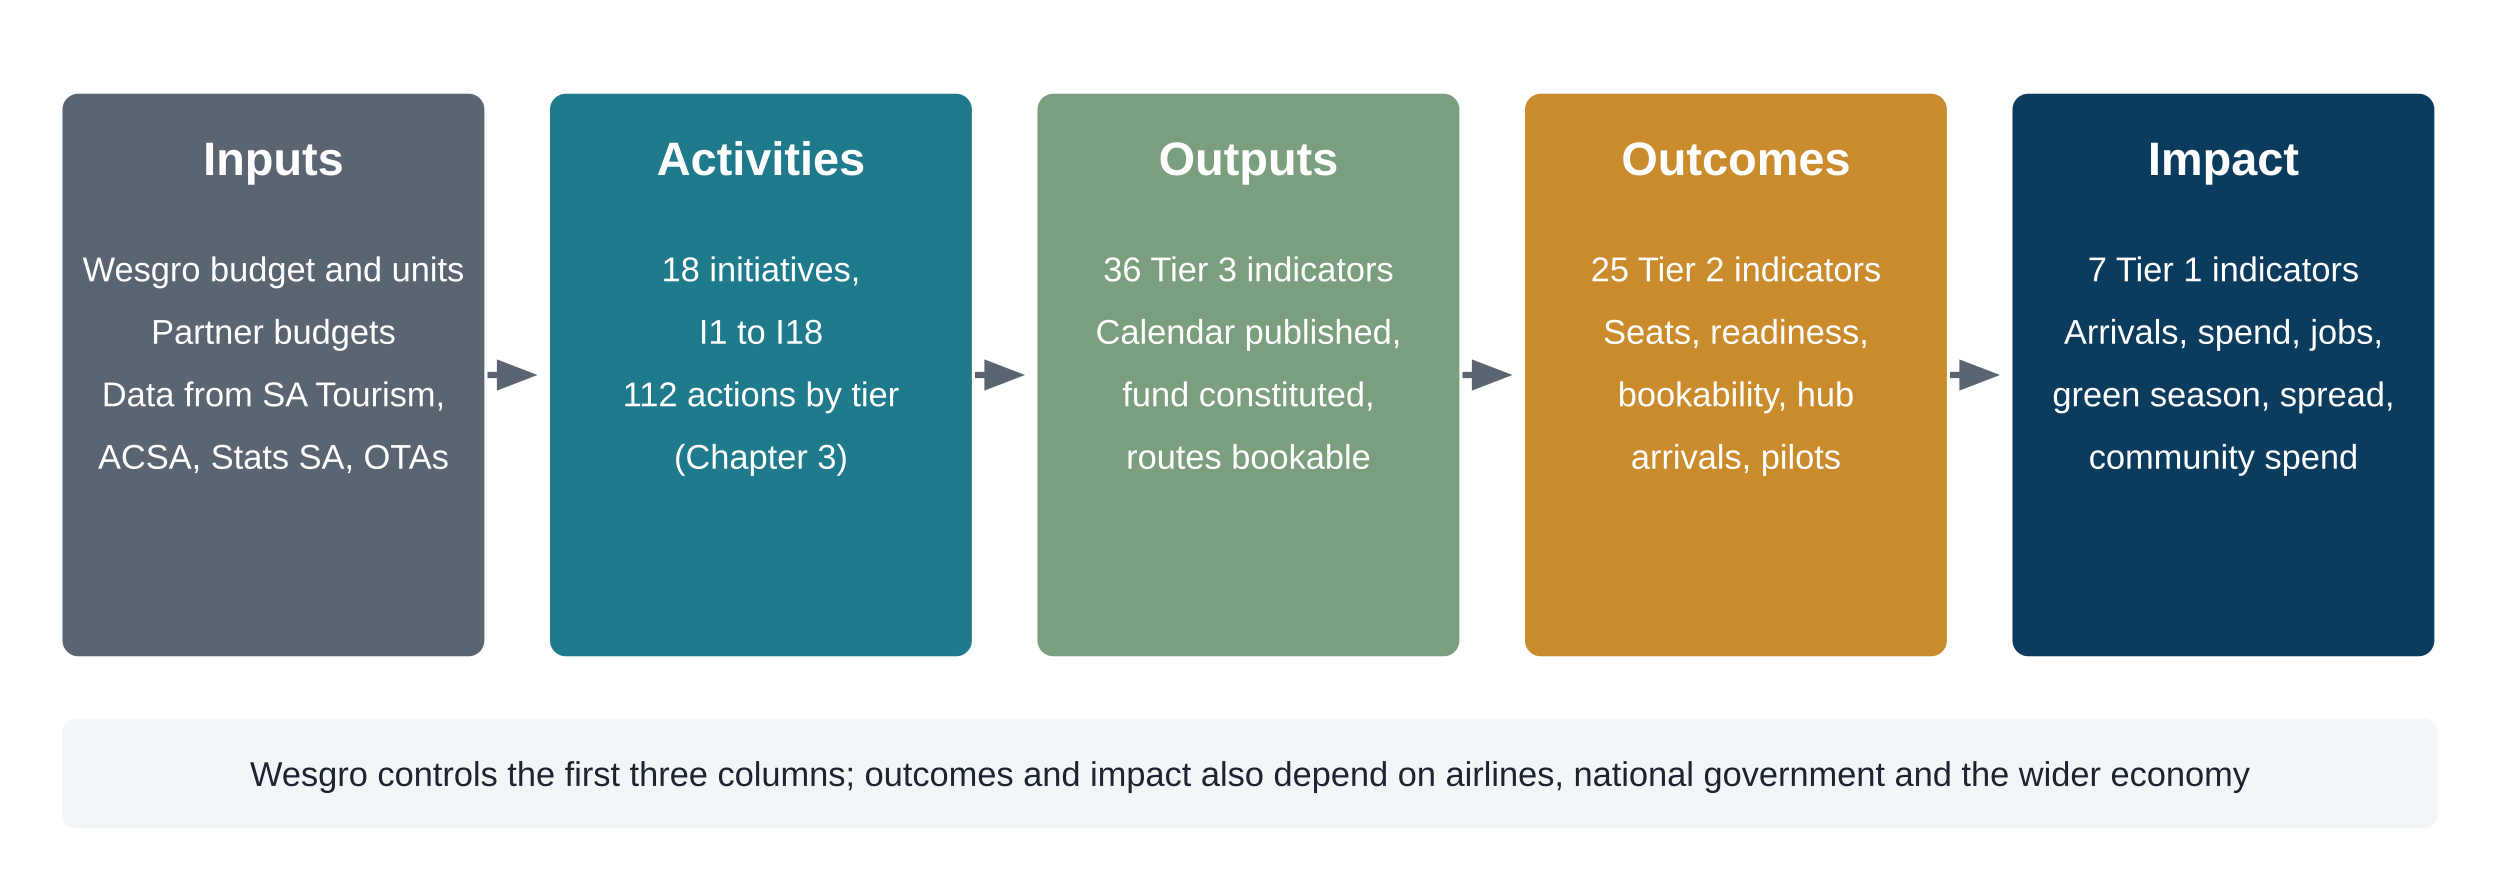
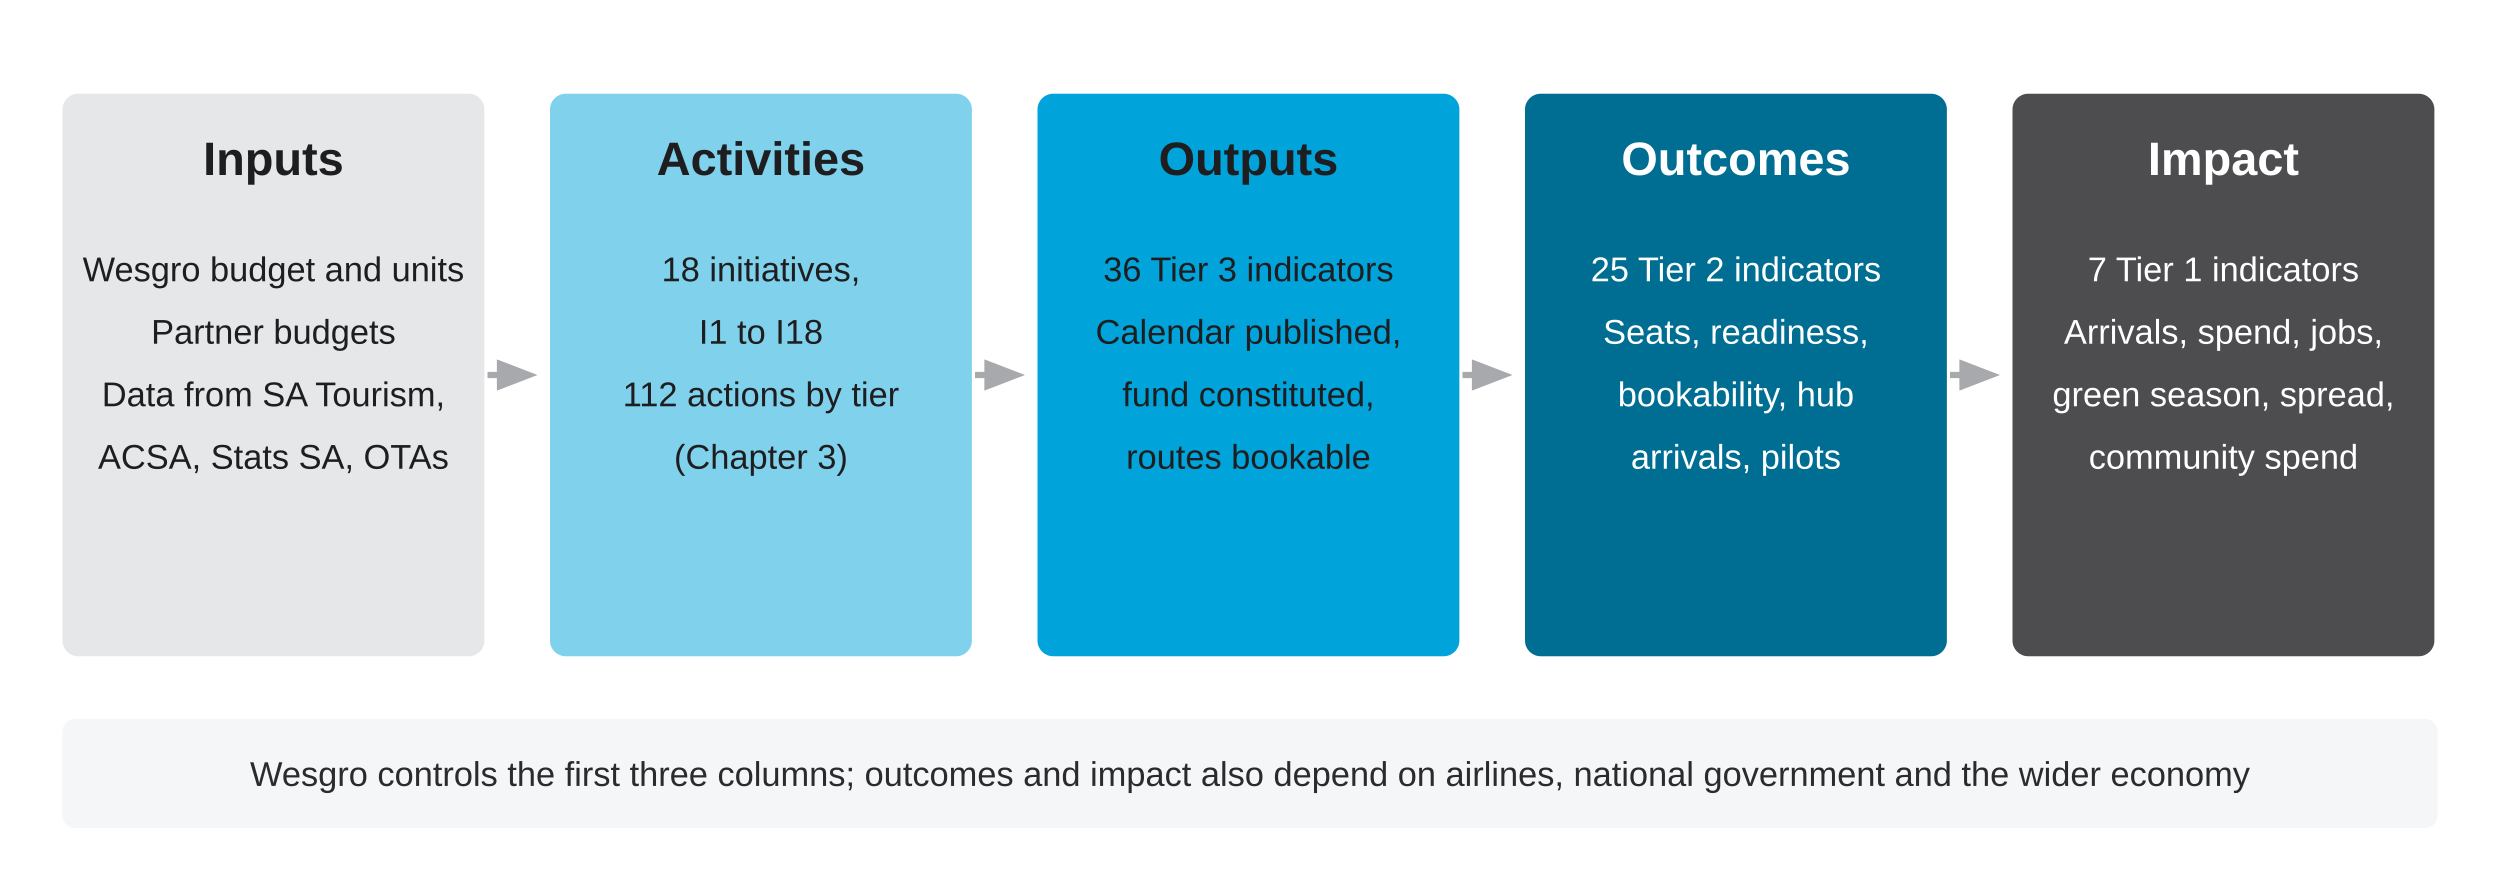
- <svg xmlns="http://www.w3.org/2000/svg" viewBox="0 0 1600 560" width="1600" height="560" font-family="Raleway, Arial, sans-serif">
+ <svg xmlns="http://www.w3.org/2000/svg" viewBox="0 0 1600 560" width="1600" height="560" font-family="Arial, Helvetica, sans-serif">
  <rect width="1600" height="560" fill="#ffffff" />
-   <rect x="40" y="60" width="270" height="360" rx="10" fill="#5B6572" />
-   <text x="175" y="112" text-anchor="middle" font-size="30" font-weight="700" fill="#fff">Inputs</text>
-   <text x="175" y="180" text-anchor="middle" font-size="22" fill="#fff">Wesgro budget and units</text>
-   <text x="175" y="220" text-anchor="middle" font-size="22" fill="#fff">Partner budgets</text>
-   <text x="175" y="260" text-anchor="middle" font-size="22" fill="#fff">Data from SA Tourism,</text>
-   <text x="175" y="300" text-anchor="middle" font-size="22" fill="#fff">ACSA, Stats SA, OTAs</text>
-   <polygon points="318,230 344,240 318,250" fill="#5B6572" />
-   <line x1="312" y1="240" x2="324" y2="240" stroke="#5B6572" stroke-width="4" />
-   <rect x="352" y="60" width="270" height="360" rx="10" fill="#1F7A8C" />
-   <text x="487" y="112" text-anchor="middle" font-size="30" font-weight="700" fill="#fff">Activities</text>
-   <text x="487" y="180" text-anchor="middle" font-size="22" fill="#fff">18 initiatives,</text>
-   <text x="487" y="220" text-anchor="middle" font-size="22" fill="#fff">I1 to I18</text>
-   <text x="487" y="260" text-anchor="middle" font-size="22" fill="#fff">112 actions by tier</text>
-   <text x="487" y="300" text-anchor="middle" font-size="22" fill="#fff">(Chapter 3)</text>
-   <polygon points="630,230 656,240 630,250" fill="#5B6572" />
-   <line x1="624" y1="240" x2="636" y2="240" stroke="#5B6572" stroke-width="4" />
-   <rect x="664" y="60" width="270" height="360" rx="10" fill="#7A9E7E" />
-   <text x="799" y="112" text-anchor="middle" font-size="30" font-weight="700" fill="#fff">Outputs</text>
-   <text x="799" y="180" text-anchor="middle" font-size="22" fill="#fff">36 Tier 3 indicators</text>
-   <text x="799" y="220" text-anchor="middle" font-size="22" fill="#fff">Calendar published,</text>
-   <text x="799" y="260" text-anchor="middle" font-size="22" fill="#fff">fund constituted,</text>
-   <text x="799" y="300" text-anchor="middle" font-size="22" fill="#fff">routes bookable</text>
-   <polygon points="942,230 968,240 942,250" fill="#5B6572" />
-   <line x1="936" y1="240" x2="948" y2="240" stroke="#5B6572" stroke-width="4" />
-   <rect x="976" y="60" width="270" height="360" rx="10" fill="#C98B2B" />
-   <text x="1111" y="112" text-anchor="middle" font-size="30" font-weight="700" fill="#fff">Outcomes</text>
-   <text x="1111" y="180" text-anchor="middle" font-size="22" fill="#fff">25 Tier 2 indicators</text>
-   <text x="1111" y="220" text-anchor="middle" font-size="22" fill="#fff">Seats, readiness,</text>
-   <text x="1111" y="260" text-anchor="middle" font-size="22" fill="#fff">bookability, hub</text>
-   <text x="1111" y="300" text-anchor="middle" font-size="22" fill="#fff">arrivals, pilots</text>
-   <polygon points="1254,230 1280,240 1254,250" fill="#5B6572" />
-   <line x1="1248" y1="240" x2="1260" y2="240" stroke="#5B6572" stroke-width="4" />
-   <rect x="1288" y="60" width="270" height="360" rx="10" fill="#0B3C5D" />
-   <text x="1423" y="112" text-anchor="middle" font-size="30" font-weight="700" fill="#fff">Impact</text>
-   <text x="1423" y="180" text-anchor="middle" font-size="22" fill="#fff">7 Tier 1 indicators</text>
-   <text x="1423" y="220" text-anchor="middle" font-size="22" fill="#fff">Arrivals, spend, jobs,</text>
-   <text x="1423" y="260" text-anchor="middle" font-size="22" fill="#fff">green season, spread,</text>
-   <text x="1423" y="300" text-anchor="middle" font-size="22" fill="#fff">community spend</text>
-   <rect x="40" y="460" width="1520" height="70" rx="8" fill="#F3F6F9" />
-   <text x="800" y="503" text-anchor="middle" font-size="22" fill="#1C2431">Wesgro controls the first three columns; outcomes and impact also depend on airlines, national government and the wider economy</text>
+   <rect x="40" y="60" width="270" height="360" rx="10" fill="#E6E7E8" />
+   <text x="175" y="112" text-anchor="middle" font-size="30" font-weight="700" fill="#1E1E20">Inputs</text>
+   <text x="175" y="180" text-anchor="middle" font-size="22" fill="#1E1E20">Wesgro budget and units</text>
+   <text x="175" y="220" text-anchor="middle" font-size="22" fill="#1E1E20">Partner budgets</text>
+   <text x="175" y="260" text-anchor="middle" font-size="22" fill="#1E1E20">Data from SA Tourism,</text>
+   <text x="175" y="300" text-anchor="middle" font-size="22" fill="#1E1E20">ACSA, Stats SA, OTAs</text>
+   <polygon points="318,230 344,240 318,250" fill="#A7A9AC" />
+   <line x1="312" y1="240" x2="324" y2="240" stroke="#A7A9AC" stroke-width="4" />
+   <rect x="352" y="60" width="270" height="360" rx="10" fill="#80D1EC" />
+   <text x="487" y="112" text-anchor="middle" font-size="30" font-weight="700" fill="#1E1E20">Activities</text>
+   <text x="487" y="180" text-anchor="middle" font-size="22" fill="#1E1E20">18 initiatives,</text>
+   <text x="487" y="220" text-anchor="middle" font-size="22" fill="#1E1E20">I1 to I18</text>
+   <text x="487" y="260" text-anchor="middle" font-size="22" fill="#1E1E20">112 actions by tier</text>
+   <text x="487" y="300" text-anchor="middle" font-size="22" fill="#1E1E20">(Chapter 3)</text>
+   <polygon points="630,230 656,240 630,250" fill="#A7A9AC" />
+   <line x1="624" y1="240" x2="636" y2="240" stroke="#A7A9AC" stroke-width="4" />
+   <rect x="664" y="60" width="270" height="360" rx="10" fill="#00A3DA" />
+   <text x="799" y="112" text-anchor="middle" font-size="30" font-weight="700" fill="#1E1E20">Outputs</text>
+   <text x="799" y="180" text-anchor="middle" font-size="22" fill="#1E1E20">36 Tier 3 indicators</text>
+   <text x="799" y="220" text-anchor="middle" font-size="22" fill="#1E1E20">Calendar published,</text>
+   <text x="799" y="260" text-anchor="middle" font-size="22" fill="#1E1E20">fund constituted,</text>
+   <text x="799" y="300" text-anchor="middle" font-size="22" fill="#1E1E20">routes bookable</text>
+   <polygon points="942,230 968,240 942,250" fill="#A7A9AC" />
+   <line x1="936" y1="240" x2="948" y2="240" stroke="#A7A9AC" stroke-width="4" />
+   <rect x="976" y="60" width="270" height="360" rx="10" fill="#006E93" />
+   <text x="1111" y="112" text-anchor="middle" font-size="30" font-weight="700" fill="#ffffff">Outcomes</text>
+   <text x="1111" y="180" text-anchor="middle" font-size="22" fill="#ffffff">25 Tier 2 indicators</text>
+   <text x="1111" y="220" text-anchor="middle" font-size="22" fill="#ffffff">Seats, readiness,</text>
+   <text x="1111" y="260" text-anchor="middle" font-size="22" fill="#ffffff">bookability, hub</text>
+   <text x="1111" y="300" text-anchor="middle" font-size="22" fill="#ffffff">arrivals, pilots</text>
+   <polygon points="1254,230 1280,240 1254,250" fill="#A7A9AC" />
+   <line x1="1248" y1="240" x2="1260" y2="240" stroke="#A7A9AC" stroke-width="4" />
+   <rect x="1288" y="60" width="270" height="360" rx="10" fill="#4D4D4F" />
+   <text x="1423" y="112" text-anchor="middle" font-size="30" font-weight="700" fill="#ffffff">Impact</text>
+   <text x="1423" y="180" text-anchor="middle" font-size="22" fill="#ffffff">7 Tier 1 indicators</text>
+   <text x="1423" y="220" text-anchor="middle" font-size="22" fill="#ffffff">Arrivals, spend, jobs,</text>
+   <text x="1423" y="260" text-anchor="middle" font-size="22" fill="#ffffff">green season, spread,</text>
+   <text x="1423" y="300" text-anchor="middle" font-size="22" fill="#ffffff">community spend</text>
+   <rect x="40" y="460" width="1520" height="70" rx="8" fill="#F5F6F7" />
+   <text x="800" y="503" text-anchor="middle" font-size="22" fill="#2B2B2D">Wesgro controls the first three columns; outcomes and impact also depend on airlines, national government and the wider economy</text>
</svg>
